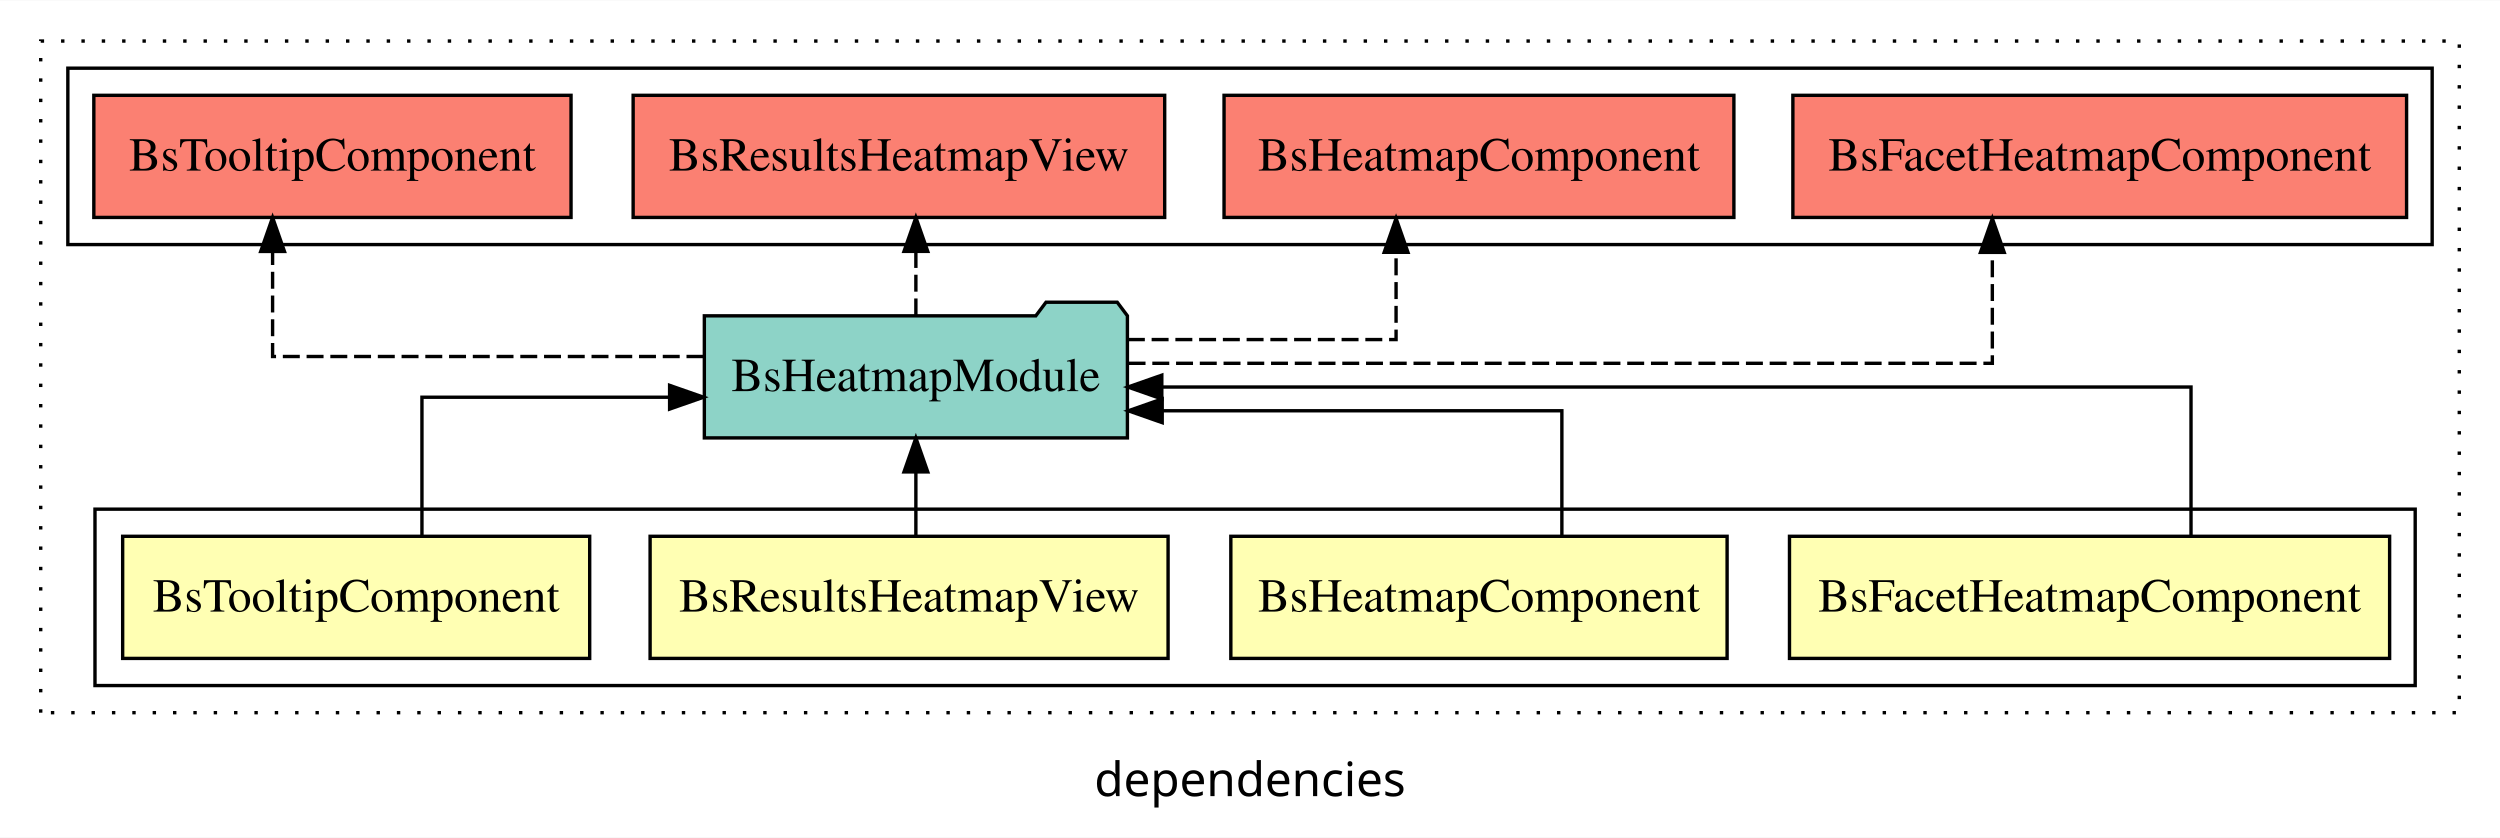
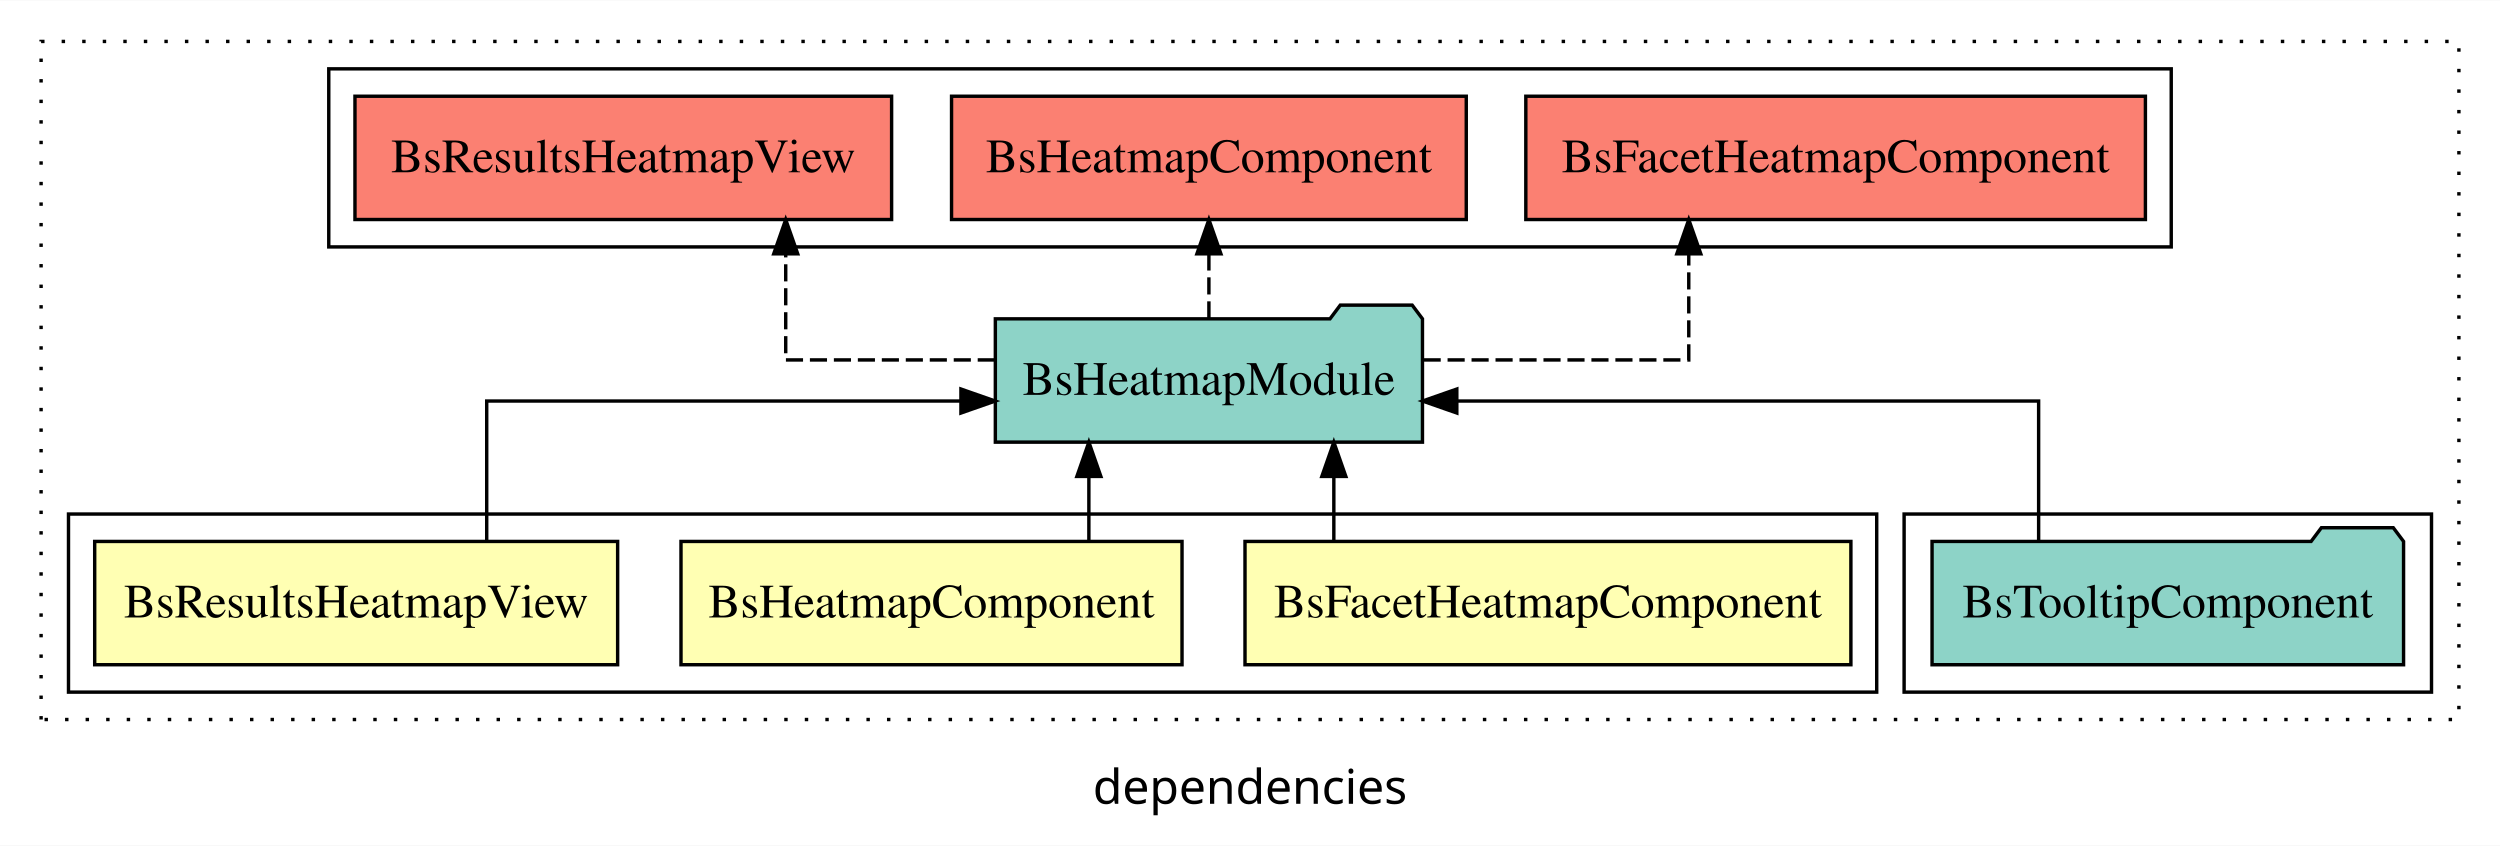
- <svg xmlns="http://www.w3.org/2000/svg" width="737pt" height="247pt" viewBox="0.00 0.00 737.00 246.80">
+ <svg xmlns="http://www.w3.org/2000/svg" width="730pt" height="247pt" viewBox="0.00 0.00 730.00 246.80">
  <g id="graph0" class="graph" transform="scale(1 1) rotate(0) translate(4 242.8)">
-     <polygon fill="white" stroke="transparent" points="-4,4 -4,-242.8 733,-242.8 733,4 -4,4" />
-     <text text-anchor="middle" x="364.5" y="-8.2" font-family="sans-serif" font-size="14.00">dependencies</text>
+     <polygon fill="white" stroke="transparent" points="-4,4 -4,-242.8 726,-242.8 726,4 -4,4" />
+     <text text-anchor="middle" x="361" y="-8.2" font-family="sans-serif" font-size="14.00">dependencies</text>
    <g id="clust1" class="cluster">
-       <polygon fill="none" stroke="black" stroke-dasharray="1,5" points="8,-32.8 8,-230.8 721,-230.8 721,-32.8 8,-32.8" />
+       <polygon fill="none" stroke="black" stroke-dasharray="1,5" points="8,-32.8 8,-230.8 714,-230.8 714,-32.8 8,-32.8" />
    </g>
-     <g id="clust8" class="cluster">
-       <polygon fill="none" stroke="black" points="16,-170.8 16,-222.8 713,-222.8 713,-170.8 16,-170.8" />
+     <g id="clust7" class="cluster">
+       <polygon fill="none" stroke="black" points="92,-170.8 92,-222.8 630,-222.8 630,-170.8 92,-170.8" />
+     </g>
+     <g id="clust6" class="cluster">
+       <polygon fill="none" stroke="black" points="552,-40.8 552,-92.8 706,-92.8 706,-40.8 552,-40.8" />
    </g>
    <g id="clust2" class="cluster">
-       <polygon fill="none" stroke="black" points="24,-40.8 24,-92.8 708,-92.8 708,-40.8 24,-40.8" />
+       <polygon fill="none" stroke="black" points="16,-40.8 16,-92.8 544,-92.8 544,-40.8 16,-40.8" />
    </g>
    <g id="node1" class="node">
-       <polygon fill="#ffffb3" stroke="black" points="700.46,-84.8 523.54,-84.8 523.54,-48.8 700.46,-48.8 700.46,-84.8" />
-       <text text-anchor="middle" x="612" y="-62.6" font-family="Times,serif" font-size="14.00">BsFacetHeatmapComponent</text>
+       <polygon fill="#ffffb3" stroke="black" points="536.46,-84.8 359.54,-84.8 359.54,-48.8 536.46,-48.8 536.46,-84.8" />
+       <text text-anchor="middle" x="448" y="-62.6" font-family="Times,serif" font-size="14.00">BsFacetHeatmapComponent</text>
+     </g>
+     <g id="node4" class="node">
+       <polygon fill="#8dd3c7" stroke="black" points="411.36,-149.8 408.36,-153.8 387.36,-153.8 384.36,-149.8 286.64,-149.8 286.64,-113.8 411.36,-113.8 411.36,-149.8" />
+       <text text-anchor="middle" x="349" y="-127.6" font-family="Times,serif" font-size="14.00">BsHeatmapModule</text>
+     </g>
+     <g id="edge1" class="edge">
+       <path fill="none" stroke="black" d="M385.48,-84.91C385.48,-84.91 385.48,-103.79 385.48,-103.79" />
+       <polygon fill="black" stroke="black" points="381.98,-103.79 385.48,-113.79 388.98,-103.79 381.98,-103.79" />
+     </g>
+     <g id="node2" class="node">
+       <polygon fill="#ffffb3" stroke="black" points="341.15,-84.8 194.85,-84.8 194.85,-48.8 341.15,-48.8 341.15,-84.8" />
+       <text text-anchor="middle" x="268" y="-62.6" font-family="Times,serif" font-size="14.00">BsHeatmapComponent</text>
+     </g>
+     <g id="edge2" class="edge">
+       <path fill="none" stroke="black" d="M313.95,-84.91C313.95,-84.91 313.95,-103.79 313.95,-103.79" />
+       <polygon fill="black" stroke="black" points="310.45,-103.79 313.95,-113.79 317.45,-103.79 310.45,-103.79" />
+     </g>
+     <g id="node3" class="node">
+       <polygon fill="#ffffb3" stroke="black" points="176.35,-84.8 23.65,-84.8 23.65,-48.8 176.35,-48.8 176.35,-84.8" />
+       <text text-anchor="middle" x="100" y="-62.6" font-family="Times,serif" font-size="14.00">BsResultsHeatmapView</text>
+     </g>
+     <g id="edge3" class="edge">
+       <path fill="none" stroke="black" d="M138.12,-84.82C138.12,-102.17 138.12,-125.8 138.12,-125.8 138.12,-125.8 276.59,-125.8 276.59,-125.8" />
+       <polygon fill="black" stroke="black" points="276.59,-129.3 286.59,-125.8 276.59,-122.3 276.59,-129.3" />
+     </g>
+     <g id="node6" class="node">
+       <polygon fill="#fb8072" stroke="black" points="622.46,-214.8 441.54,-214.8 441.54,-178.8 622.46,-178.8 622.46,-214.8" />
+       <text text-anchor="middle" x="532" y="-192.6" font-family="Times,serif" font-size="14.00">BsFacetHeatmapComponent </text>
+     </g>
+     <g id="edge5" class="edge">
+       <path fill="none" stroke="black" stroke-dasharray="5,2" d="M411.69,-137.8C448.99,-137.8 489.12,-137.8 489.12,-137.8 489.12,-137.8 489.12,-168.78 489.12,-168.78" />
+       <polygon fill="black" stroke="black" points="485.63,-168.78 489.12,-178.78 492.63,-168.78 485.63,-168.78" />
+     </g>
+     <g id="node7" class="node">
+       <polygon fill="#fb8072" stroke="black" points="424.15,-214.8 273.85,-214.8 273.85,-178.8 424.15,-178.8 424.15,-214.8" />
+       <text text-anchor="middle" x="349" y="-192.6" font-family="Times,serif" font-size="14.00">BsHeatmapComponent </text>
+     </g>
+     <g id="edge6" class="edge">
+       <path fill="none" stroke="black" stroke-dasharray="5,2" d="M349,-149.91C349,-149.91 349,-168.79 349,-168.79" />
+       <polygon fill="black" stroke="black" points="345.5,-168.79 349,-178.79 352.5,-168.79 345.5,-168.79" />
+     </g>
+     <g id="node8" class="node">
+       <polygon fill="#fb8072" stroke="black" points="256.35,-214.8 99.65,-214.8 99.65,-178.8 256.35,-178.8 256.35,-214.8" />
+       <text text-anchor="middle" x="178" y="-192.6" font-family="Times,serif" font-size="14.00">BsResultsHeatmapView </text>
+     </g>
+     <g id="edge7" class="edge">
+       <path fill="none" stroke="black" stroke-dasharray="5,2" d="M286.49,-137.8C255.84,-137.8 225.43,-137.8 225.43,-137.8 225.43,-137.8 225.43,-168.78 225.43,-168.78" />
+       <polygon fill="black" stroke="black" points="221.93,-168.78 225.43,-178.78 228.93,-168.78 221.93,-168.78" />
    </g>
    <g id="node5" class="node">
-       <polygon fill="#8dd3c7" stroke="black" points="328.36,-149.8 325.36,-153.8 304.36,-153.8 301.36,-149.8 203.64,-149.8 203.64,-113.8 328.36,-113.8 328.36,-149.8" />
-       <text text-anchor="middle" x="266" y="-127.6" font-family="Times,serif" font-size="14.00">BsHeatmapModule</text>
-     </g>
-     <g id="edge1" class="edge">
-       <path fill="none" stroke="black" d="M641.91,-85.07C641.91,-103.36 641.91,-128.8 641.91,-128.8 641.91,-128.8 338.5,-128.8 338.5,-128.8" />
-       <polygon fill="black" stroke="black" points="338.5,-125.3 328.5,-128.8 338.5,-132.3 338.5,-125.3" />
-     </g>
-     <g id="node2" class="node">
-       <polygon fill="#ffffb3" stroke="black" points="505.15,-84.8 358.85,-84.8 358.85,-48.8 505.15,-48.8 505.15,-84.8" />
-       <text text-anchor="middle" x="432" y="-62.6" font-family="Times,serif" font-size="14.00">BsHeatmapComponent</text>
-     </g>
-     <g id="edge2" class="edge">
-       <path fill="none" stroke="black" d="M456.44,-84.81C456.44,-100.85 456.44,-121.8 456.44,-121.8 456.44,-121.8 338.62,-121.8 338.62,-121.8" />
-       <polygon fill="black" stroke="black" points="338.62,-118.3 328.62,-121.8 338.62,-125.3 338.62,-118.3" />
-     </g>
-     <g id="node3" class="node">
-       <polygon fill="#ffffb3" stroke="black" points="340.35,-84.8 187.65,-84.8 187.65,-48.8 340.35,-48.8 340.35,-84.8" />
-       <text text-anchor="middle" x="264" y="-62.6" font-family="Times,serif" font-size="14.00">BsResultsHeatmapView</text>
-     </g>
-     <g id="edge3" class="edge">
-       <path fill="none" stroke="black" d="M266,-84.91C266,-84.91 266,-103.79 266,-103.79" />
-       <polygon fill="black" stroke="black" points="262.5,-103.79 266,-113.79 269.5,-103.79 262.5,-103.79" />
-     </g>
-     <g id="node4" class="node">
-       <polygon fill="#ffffb3" stroke="black" points="169.84,-84.8 32.16,-84.8 32.16,-48.8 169.84,-48.8 169.84,-84.8" />
-       <text text-anchor="middle" x="101" y="-62.6" font-family="Times,serif" font-size="14.00">BsTooltipComponent</text>
+       <polygon fill="#8dd3c7" stroke="black" points="697.84,-84.8 694.84,-88.8 673.84,-88.8 670.84,-84.8 560.16,-84.8 560.16,-48.8 697.84,-48.8 697.84,-84.8" />
+       <text text-anchor="middle" x="629" y="-62.6" font-family="Times,serif" font-size="14.00">BsTooltipComponent</text>
    </g>
    <g id="edge4" class="edge">
-       <path fill="none" stroke="black" d="M120.39,-84.82C120.39,-102.17 120.39,-125.8 120.39,-125.8 120.39,-125.8 193.4,-125.8 193.4,-125.8" />
-       <polygon fill="black" stroke="black" points="193.4,-129.3 203.4,-125.8 193.4,-122.3 193.4,-129.3" />
-     </g>
-     <g id="node6" class="node">
-       <polygon fill="#fb8072" stroke="black" points="705.46,-214.8 524.54,-214.8 524.54,-178.8 705.46,-178.8 705.46,-214.8" />
-       <text text-anchor="middle" x="615" y="-192.6" font-family="Times,serif" font-size="14.00">BsFacetHeatmapComponent </text>
-     </g>
-     <g id="edge5" class="edge">
-       <path fill="none" stroke="black" stroke-dasharray="5,2" d="M328.7,-135.8C421.18,-135.8 583.34,-135.8 583.34,-135.8 583.34,-135.8 583.34,-168.5 583.34,-168.5" />
-       <polygon fill="black" stroke="black" points="579.84,-168.5 583.34,-178.5 586.84,-168.5 579.84,-168.5" />
-     </g>
-     <g id="node7" class="node">
-       <polygon fill="#fb8072" stroke="black" points="507.15,-214.8 356.85,-214.8 356.85,-178.8 507.15,-178.8 507.15,-214.8" />
-       <text text-anchor="middle" x="432" y="-192.6" font-family="Times,serif" font-size="14.00">BsHeatmapComponent </text>
-     </g>
-     <g id="edge6" class="edge">
-       <path fill="none" stroke="black" stroke-dasharray="5,2" d="M328.5,-142.8C366.42,-142.8 407.56,-142.8 407.56,-142.8 407.56,-142.8 407.56,-168.52 407.56,-168.52" />
-       <polygon fill="black" stroke="black" points="404.06,-168.52 407.56,-178.52 411.06,-168.52 404.06,-168.52" />
-     </g>
-     <g id="node8" class="node">
-       <polygon fill="#fb8072" stroke="black" points="339.35,-214.8 182.65,-214.8 182.65,-178.8 339.35,-178.8 339.35,-214.8" />
-       <text text-anchor="middle" x="261" y="-192.6" font-family="Times,serif" font-size="14.00">BsResultsHeatmapView </text>
-     </g>
-     <g id="edge7" class="edge">
-       <path fill="none" stroke="black" stroke-dasharray="5,2" d="M266,-149.91C266,-149.91 266,-168.79 266,-168.79" />
-       <polygon fill="black" stroke="black" points="262.5,-168.79 266,-178.79 269.5,-168.79 262.5,-168.79" />
-     </g>
-     <g id="node9" class="node">
-       <polygon fill="#fb8072" stroke="black" points="164.34,-214.8 23.66,-214.8 23.66,-178.8 164.34,-178.8 164.34,-214.8" />
-       <text text-anchor="middle" x="94" y="-192.6" font-family="Times,serif" font-size="14.00">BsTooltipComponent </text>
-     </g>
-     <g id="edge8" class="edge">
-       <path fill="none" stroke="black" stroke-dasharray="5,2" d="M203.38,-137.8C148.14,-137.8 76.36,-137.8 76.36,-137.8 76.36,-137.8 76.36,-168.78 76.36,-168.78" />
-       <polygon fill="black" stroke="black" points="72.86,-168.78 76.36,-178.78 79.86,-168.78 72.86,-168.78" />
+       <path fill="none" stroke="black" d="M591.28,-84.82C591.28,-102.17 591.28,-125.8 591.28,-125.8 591.28,-125.8 421.39,-125.8 421.39,-125.8" />
+       <polygon fill="black" stroke="black" points="421.39,-122.3 411.39,-125.8 421.39,-129.3 421.39,-122.3" />
    </g>
  </g>
</svg>
